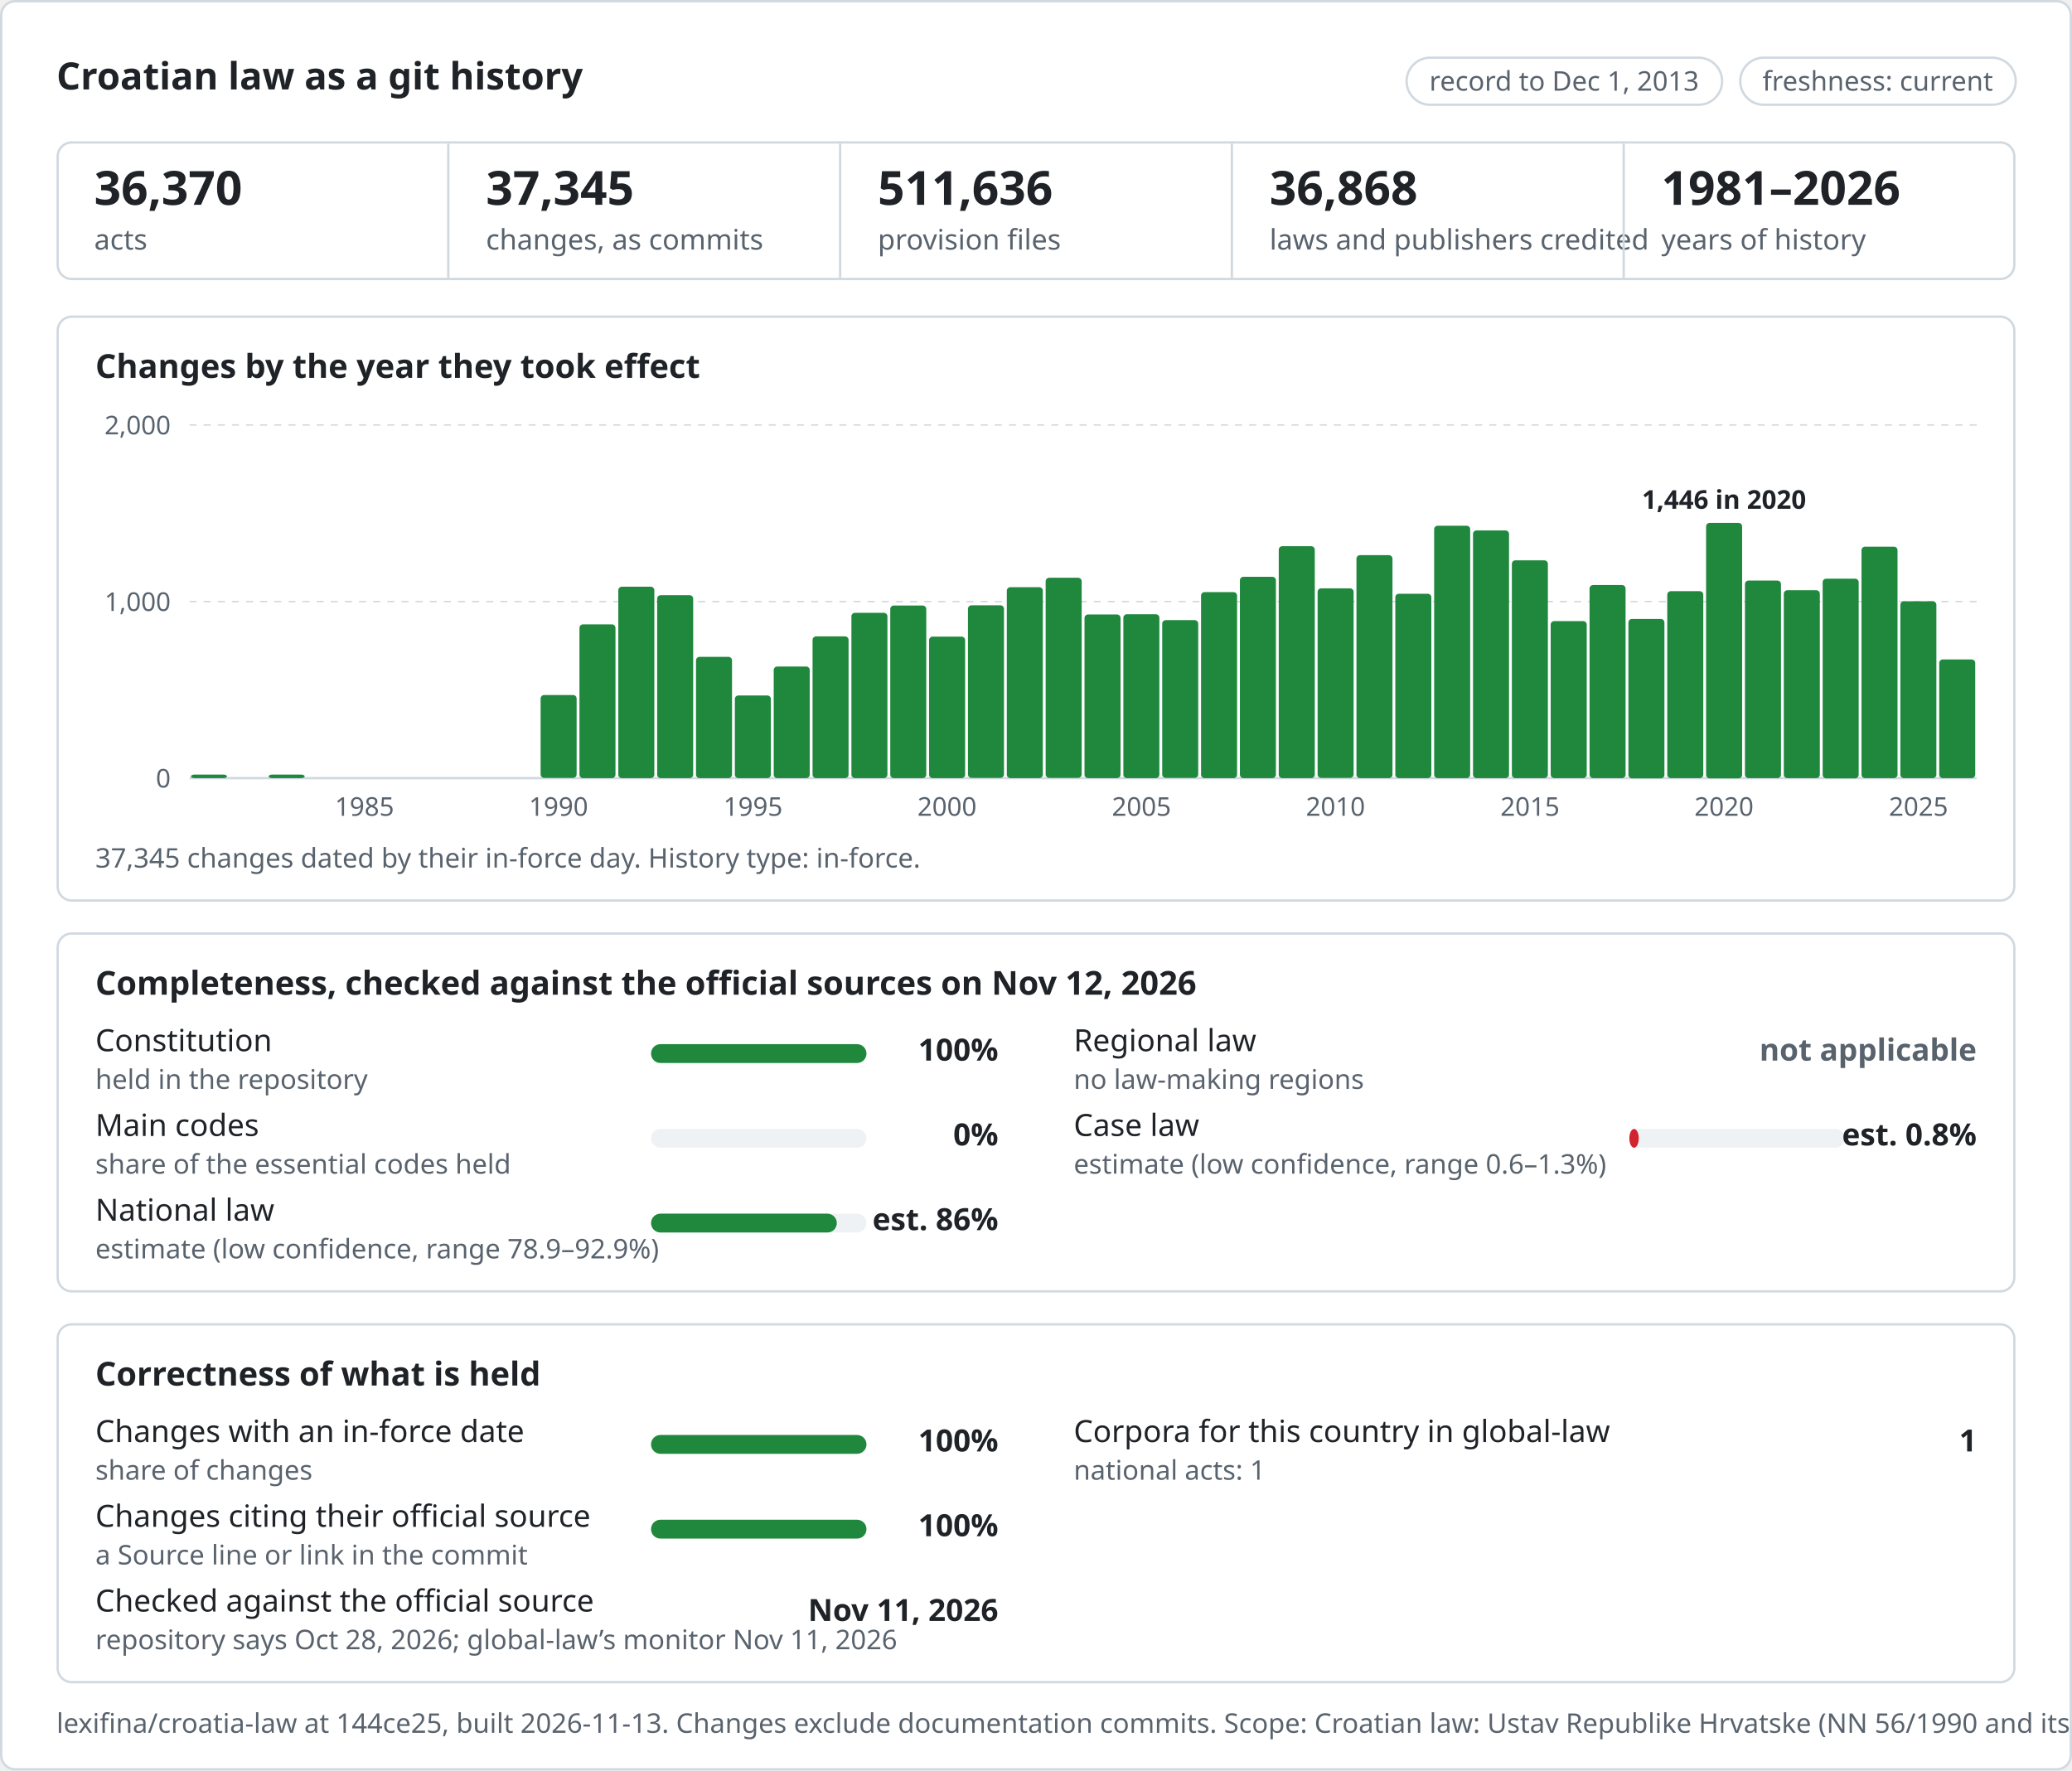
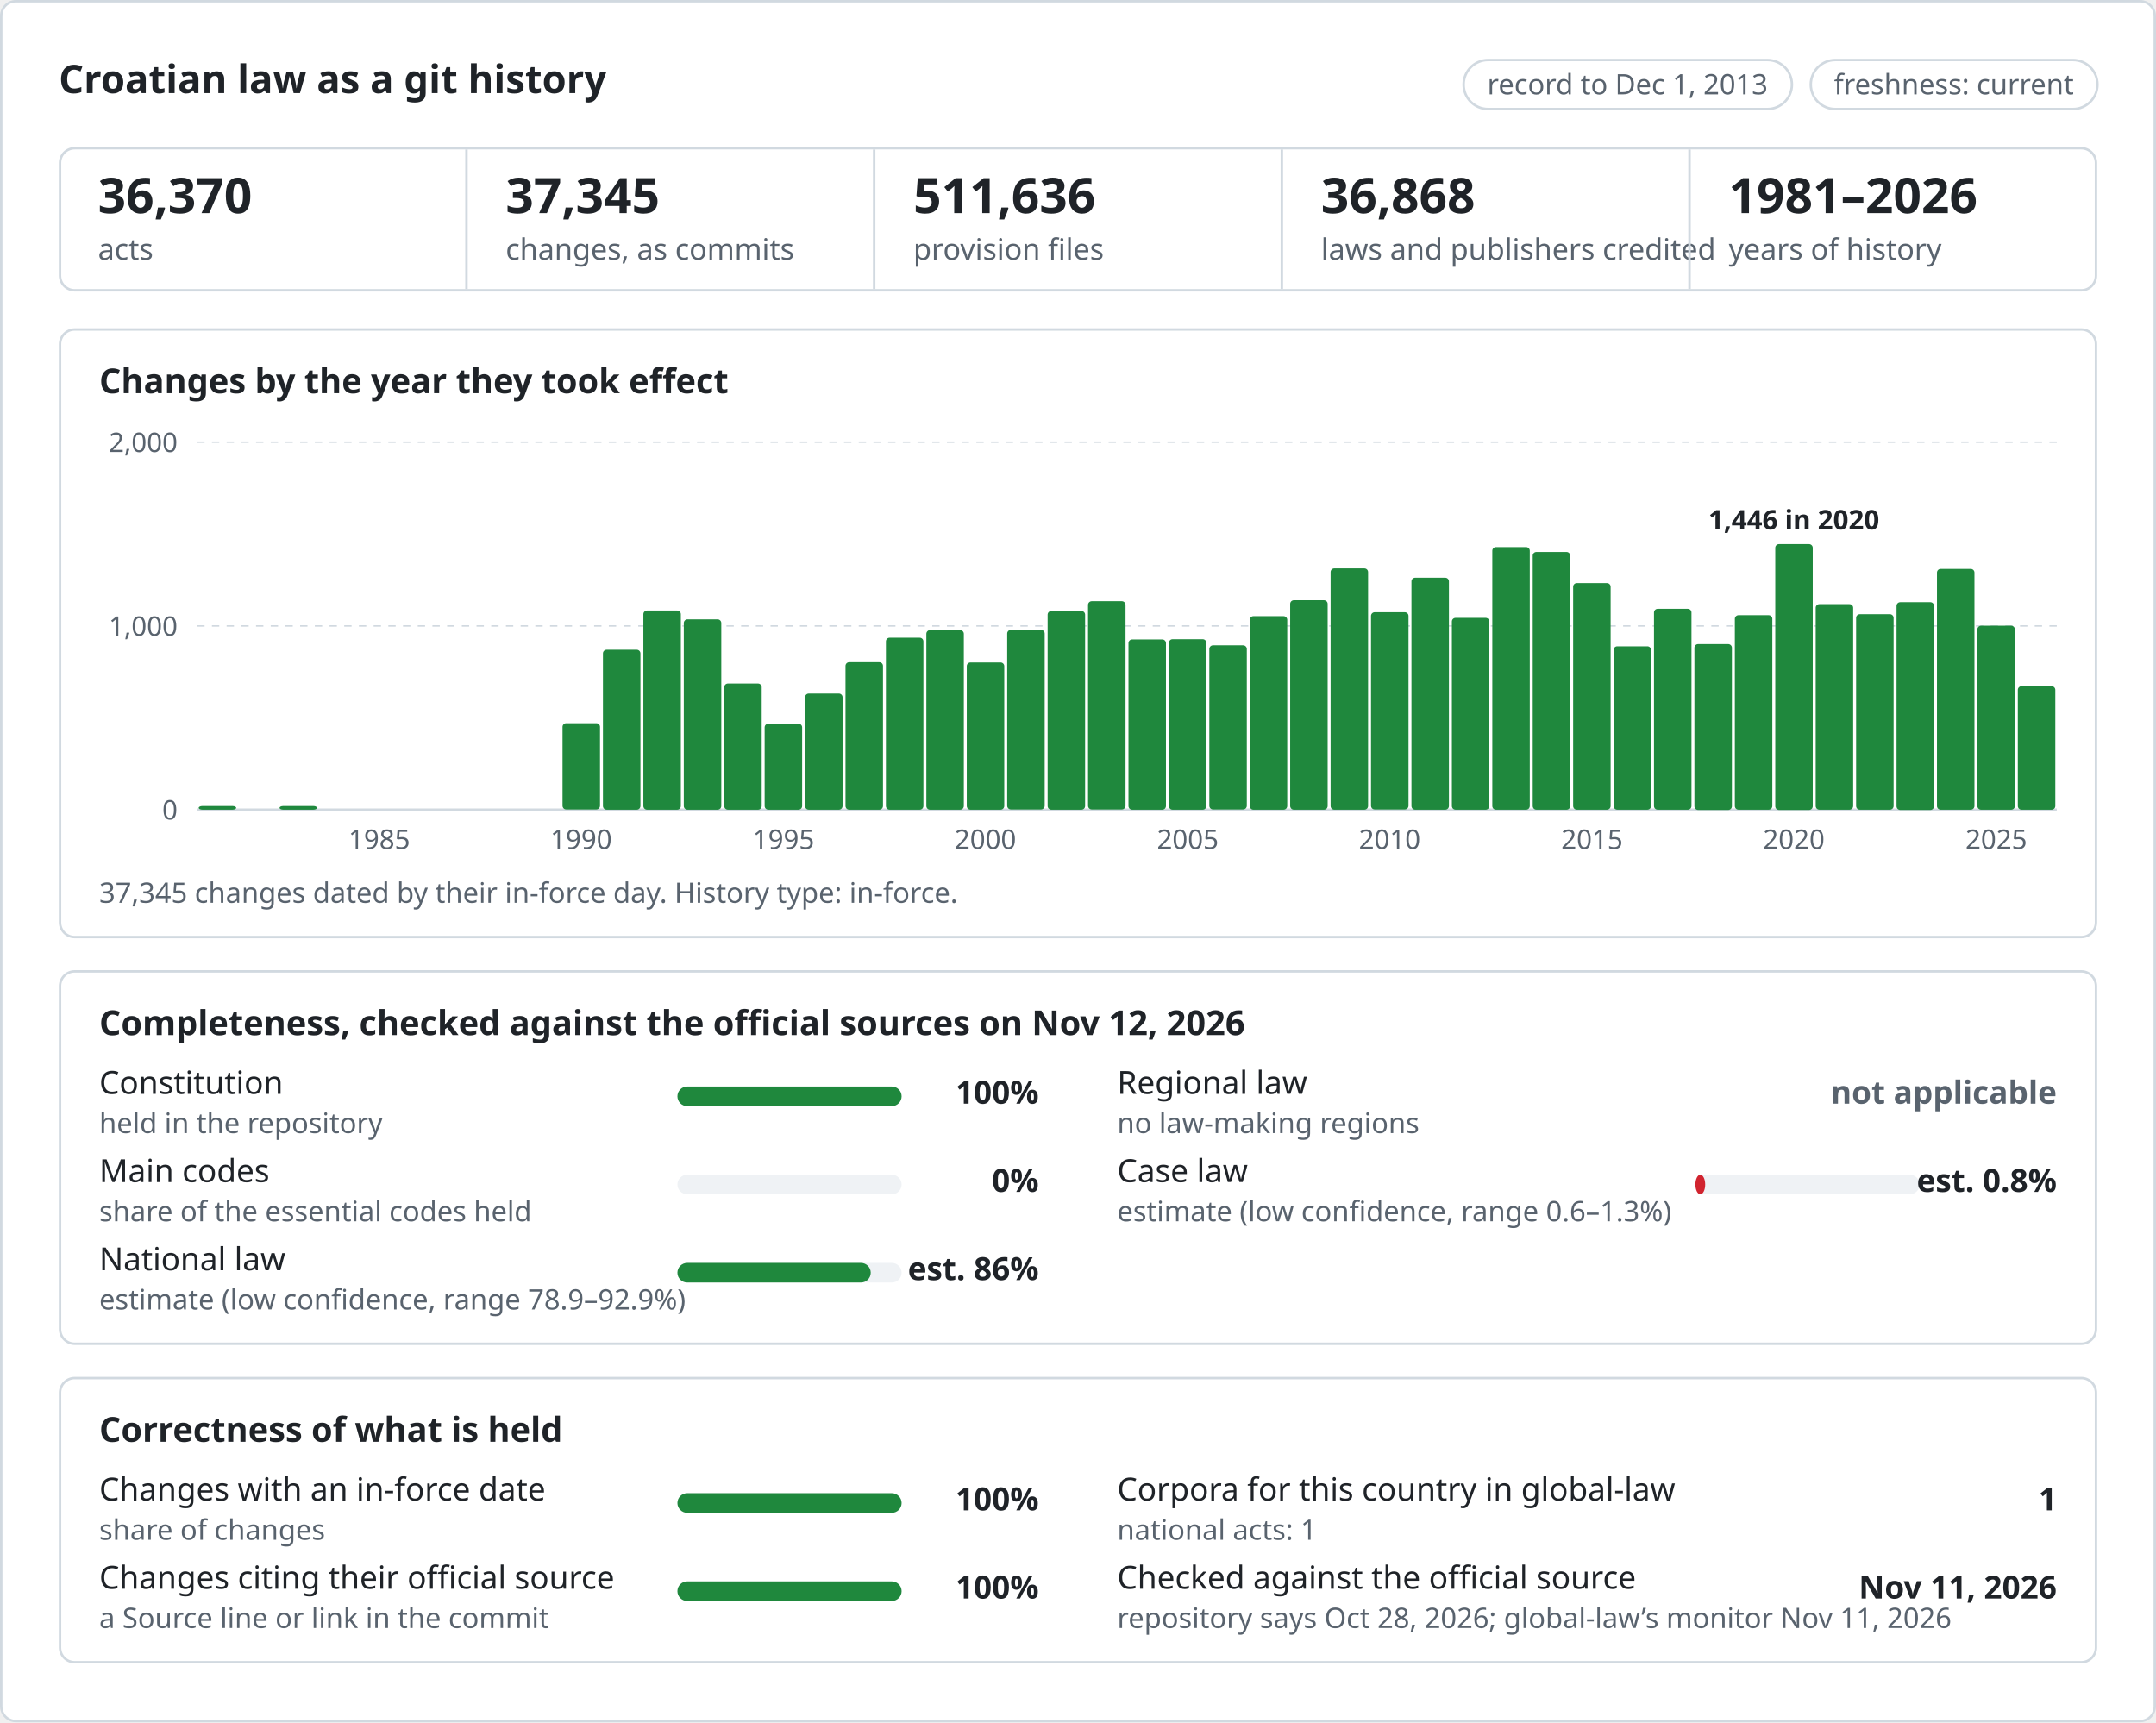
- <svg xmlns="http://www.w3.org/2000/svg" width="880" height="752" viewBox="0 0 880 752" font-family="-apple-system,BlinkMacSystemFont,Segoe UI,Noto Sans,Helvetica,Arial,sans-serif">
-   <rect x="0.5" y="0.5" width="879" height="751" rx="6" fill="#ffffff" stroke="#d1d9e0" />
+ <svg xmlns="http://www.w3.org/2000/svg" width="880" height="703" viewBox="0 0 880 703" font-family="-apple-system,BlinkMacSystemFont,Segoe UI,Noto Sans,Helvetica,Arial,sans-serif">
+   <rect x="0.5" y="0.5" width="879" height="702" rx="6" fill="#ffffff" stroke="#d1d9e0" />
  <text x="24" y="38" font-size="16" font-weight="600" fill="#1f2328">Croatian law as a git history</text>
  <rect x="597.4" y="24.5" width="134" height="20" rx="10" fill="none" stroke="#d1d9e0" />
  <text x="664.3" y="38.5" font-size="11.5" font-weight="500" text-anchor="middle" fill="#59636e">record to Dec 1, 2013</text>
  <rect x="739.1" y="24.5" width="117" height="20" rx="10" fill="none" stroke="#d1d9e0" />
  <text x="797.5" y="38.5" font-size="11.5" font-weight="500" text-anchor="middle" fill="#59636e">freshness: current</text>
  <rect x="24.5" y="60.5" width="831" height="58" rx="6" fill="#ffffff" stroke="#d1d9e0" />
  <text x="40.0" y="87" font-size="20" font-weight="600" fill="#1f2328">36,370</text>
  <text x="40.0" y="106" font-size="12" fill="#59636e">acts</text>
  <line x1="190.4" y1="61" x2="190.4" y2="118" stroke="#d1d9e0" />
  <text x="206.4" y="87" font-size="20" font-weight="600" fill="#1f2328">37,345</text>
  <text x="206.4" y="106" font-size="12" fill="#59636e">changes, as commits</text>
  <line x1="356.8" y1="61" x2="356.8" y2="118" stroke="#d1d9e0" />
  <text x="372.8" y="87" font-size="20" font-weight="600" fill="#1f2328">511,636</text>
  <text x="372.8" y="106" font-size="12" fill="#59636e">provision files</text>
  <line x1="523.2" y1="61" x2="523.2" y2="118" stroke="#d1d9e0" />
  <text x="539.2" y="87" font-size="20" font-weight="600" fill="#1f2328">36,868</text>
  <text x="539.2" y="106" font-size="12" fill="#59636e" textLength="142" lengthAdjust="spacingAndGlyphs">laws and publishers credited</text>
  <line x1="689.6" y1="61" x2="689.6" y2="118" stroke="#d1d9e0" />
  <text x="705.6" y="87" font-size="20" font-weight="600" fill="#1f2328">1981–2026</text>
  <text x="705.6" y="106" font-size="12" fill="#59636e">years of history</text>
  <rect x="24.5" y="134.5" width="831" height="248" rx="6" fill="#ffffff" stroke="#d1d9e0" />
  <text x="40.5" y="160.5" font-size="14" font-weight="600" fill="#1f2328">Changes by the year they took effect</text>
  <line x1="80.5" y1="330.5" x2="839.5" y2="330.5" stroke="#d1d9e0" stroke-width="1" />
  <text x="72.5" y="334.5" font-size="11" text-anchor="end" fill="#59636e">0</text>
  <line x1="80.5" y1="255.5" x2="839.5" y2="255.5" stroke="#d1d9e0" stroke-width="0.6" stroke-dasharray="3 3" />
  <text x="72.5" y="259.5" font-size="11" text-anchor="end" fill="#59636e">1,000</text>
  <line x1="80.5" y1="180.5" x2="839.5" y2="180.5" stroke="#d1d9e0" stroke-width="0.6" stroke-dasharray="3 3" />
  <text x="72.5" y="184.5" font-size="11" text-anchor="end" fill="#59636e">2,000</text>
  <rect x="81.10" y="329.0" width="15.30" height="1.5" rx="1.5" fill="#1f883d" />
  <rect x="114.10" y="329.0" width="15.30" height="1.5" rx="1.5" fill="#1f883d" />
  <text x="154.8" y="346.5" font-size="11" text-anchor="middle" fill="#59636e">1985</text>
  <rect x="229.60" y="295.2" width="15.30" height="35.2" rx="1.5" fill="#1f883d" />
  <text x="237.2" y="346.5" font-size="11" text-anchor="middle" fill="#59636e">1990</text>
  <rect x="246.10" y="265.2" width="15.30" height="65.3" rx="1.5" fill="#1f883d" />
  <rect x="262.60" y="249.2" width="15.30" height="81.3" rx="1.5" fill="#1f883d" />
  <rect x="279.10" y="252.8" width="15.30" height="77.7" rx="1.5" fill="#1f883d" />
  <rect x="295.60" y="279.0" width="15.30" height="51.5" rx="1.5" fill="#1f883d" />
  <rect x="312.10" y="295.4" width="15.30" height="35.1" rx="1.5" fill="#1f883d" />
  <text x="319.8" y="346.5" font-size="11" text-anchor="middle" fill="#59636e">1995</text>
  <rect x="328.60" y="283.1" width="15.30" height="47.4" rx="1.5" fill="#1f883d" />
  <rect x="345.10" y="270.3" width="15.30" height="60.2" rx="1.5" fill="#1f883d" />
  <rect x="361.60" y="260.3" width="15.30" height="70.2" rx="1.5" fill="#1f883d" />
  <rect x="378.10" y="257.2" width="15.30" height="73.3" rx="1.5" fill="#1f883d" />
  <rect x="394.60" y="270.4" width="15.30" height="60.1" rx="1.5" fill="#1f883d" />
  <text x="402.2" y="346.5" font-size="11" text-anchor="middle" fill="#59636e">2000</text>
  <rect x="411.10" y="257.1" width="15.30" height="73.3" rx="1.5" fill="#1f883d" />
  <rect x="427.60" y="249.4" width="15.30" height="81.1" rx="1.5" fill="#1f883d" />
  <rect x="444.10" y="245.4" width="15.30" height="85.0" rx="1.5" fill="#1f883d" />
  <rect x="460.60" y="261.0" width="15.30" height="69.5" rx="1.5" fill="#1f883d" />
  <rect x="477.10" y="260.9" width="15.30" height="69.6" rx="1.5" fill="#1f883d" />
  <text x="484.8" y="346.5" font-size="11" text-anchor="middle" fill="#59636e">2005</text>
  <rect x="493.60" y="263.4" width="15.30" height="67.0" rx="1.5" fill="#1f883d" />
  <rect x="510.10" y="251.5" width="15.30" height="79.0" rx="1.5" fill="#1f883d" />
  <rect x="526.60" y="245.0" width="15.30" height="85.5" rx="1.5" fill="#1f883d" />
  <rect x="543.10" y="232.0" width="15.30" height="98.5" rx="1.5" fill="#1f883d" />
  <rect x="559.60" y="249.9" width="15.30" height="80.5" rx="1.5" fill="#1f883d" />
  <text x="567.2" y="346.5" font-size="11" text-anchor="middle" fill="#59636e">2010</text>
  <rect x="576.10" y="235.8" width="15.30" height="94.7" rx="1.5" fill="#1f883d" />
  <rect x="592.60" y="252.2" width="15.30" height="78.3" rx="1.5" fill="#1f883d" />
  <rect x="609.10" y="223.3" width="15.30" height="107.2" rx="1.5" fill="#1f883d" />
  <rect x="625.60" y="225.3" width="15.30" height="105.2" rx="1.5" fill="#1f883d" />
  <rect x="642.10" y="238.0" width="15.30" height="92.5" rx="1.5" fill="#1f883d" />
  <text x="649.8" y="346.5" font-size="11" text-anchor="middle" fill="#59636e">2015</text>
  <rect x="658.60" y="263.8" width="15.30" height="66.7" rx="1.5" fill="#1f883d" />
  <rect x="675.10" y="248.5" width="15.30" height="82.0" rx="1.5" fill="#1f883d" />
  <rect x="691.60" y="262.9" width="15.30" height="67.7" rx="1.5" fill="#1f883d" />
  <rect x="708.10" y="251.1" width="15.30" height="79.4" rx="1.5" fill="#1f883d" />
  <rect x="724.60" y="222.1" width="15.30" height="108.5" rx="1.5" fill="#1f883d" />
  <text x="732.2" y="346.5" font-size="11" text-anchor="middle" fill="#59636e">2020</text>
  <text x="732.2" y="216.1" font-size="11" font-weight="600" text-anchor="middle" fill="#1f2328">1,446 in 2020</text>
  <rect x="741.10" y="246.6" width="15.30" height="83.9" rx="1.5" fill="#1f883d" />
  <rect x="757.60" y="250.7" width="15.30" height="79.8" rx="1.5" fill="#1f883d" />
  <rect x="774.10" y="245.8" width="15.30" height="84.8" rx="1.5" fill="#1f883d" />
  <rect x="790.60" y="232.2" width="15.30" height="98.3" rx="1.5" fill="#1f883d" />
  <rect x="807.10" y="255.4" width="15.30" height="75.1" rx="1.5" fill="#1f883d" />
  <text x="814.8" y="346.5" font-size="11" text-anchor="middle" fill="#59636e">2025</text>
  <rect x="823.60" y="280.1" width="15.30" height="50.4" rx="1.5" fill="#1f883d" />
  <text x="40.5" y="368.5" font-size="11.5" fill="#59636e">37,345 changes dated by their in-force day. History type: in-force.</text>
  <rect x="24.5" y="396.5" width="831" height="152" rx="6" fill="#ffffff" stroke="#d1d9e0" />
  <text x="40.5" y="422.5" font-size="14" font-weight="600" fill="#1f2328">Completeness, checked against the official sources on Nov 12, 2026</text>
  <text x="40.5" y="446.5" font-size="13" fill="#1f2328">Constitution</text>
  <text x="40.5" y="462.5" font-size="11.5" fill="#59636e">held in the repository</text>
  <g>
    <rect x="276.5" y="443.5" width="91.5" height="8" rx="4" fill="#eff2f5" />
    <rect x="276.5" y="443.5" width="91.5" height="8" rx="4" fill="#1f883d" />
  </g>
  <text x="424.0" y="450.5" font-size="13" font-weight="600" text-anchor="end" fill="#1f2328">100%</text>
  <text x="40.5" y="482.5" font-size="13" fill="#1f2328">Main codes</text>
  <text x="40.5" y="498.5" font-size="11.5" fill="#59636e">share of the essential codes held</text>
  <g>
    <rect x="276.5" y="479.5" width="91.5" height="8" rx="4" fill="#eff2f5" />
  </g>
  <text x="424.0" y="486.5" font-size="13" font-weight="600" text-anchor="end" fill="#1f2328">0%</text>
  <text x="40.5" y="518.5" font-size="13" fill="#1f2328">National law</text>
  <text x="40.5" y="534.5" font-size="11.5" fill="#59636e">estimate (low confidence, range 78.9–92.9%)</text>
  <g>
    <rect x="276.5" y="515.5" width="91.5" height="8" rx="4" fill="#eff2f5" />
    <rect x="276.5" y="515.5" width="78.9" height="8" rx="4" fill="#1f883d" />
  </g>
  <text x="424.0" y="522.5" font-size="13" font-weight="600" text-anchor="end" fill="#1f2328">est. 86%</text>
  <text x="456.0" y="446.5" font-size="13" fill="#1f2328">Regional law</text>
  <text x="456.0" y="462.5" font-size="11.5" fill="#59636e">no law-making regions</text>
  <text x="839.5" y="450.5" font-size="13" font-weight="600" text-anchor="end" fill="#59636e">not applicable</text>
  <text x="456.0" y="482.5" font-size="13" fill="#1f2328">Case law</text>
  <text x="456.0" y="498.5" font-size="11.5" fill="#59636e">estimate (low confidence, range 0.6–1.3%)</text>
  <g>
    <rect x="692.0" y="479.5" width="91.5" height="8" rx="4" fill="#eff2f5" />
    <rect x="692.0" y="479.5" width="4.0" height="8" rx="4" fill="#d1242f" />
  </g>
  <text x="839.5" y="486.5" font-size="13" font-weight="600" text-anchor="end" fill="#1f2328">est. 0.8%</text>
-   <rect x="24.5" y="562.5" width="831" height="152" rx="6" fill="#ffffff" stroke="#d1d9e0" />
+   <rect x="24.5" y="562.5" width="831" height="116" rx="6" fill="#ffffff" stroke="#d1d9e0" />
  <text x="40.5" y="588.5" font-size="14" font-weight="600" fill="#1f2328">Correctness of what is held</text>
  <text x="40.5" y="612.5" font-size="13" fill="#1f2328">Changes with an in-force date</text>
  <text x="40.5" y="628.5" font-size="11.5" fill="#59636e">share of changes</text>
  <g>
    <rect x="276.5" y="609.5" width="91.5" height="8" rx="4" fill="#eff2f5" />
    <rect x="276.5" y="609.5" width="91.5" height="8" rx="4" fill="#1f883d" />
  </g>
  <text x="424.0" y="616.5" font-size="13" font-weight="600" text-anchor="end" fill="#1f2328">100%</text>
  <text x="40.5" y="648.5" font-size="13" fill="#1f2328">Changes citing their official source</text>
  <text x="40.5" y="664.5" font-size="11.5" fill="#59636e">a Source line or link in the commit</text>
  <g>
    <rect x="276.5" y="645.5" width="91.5" height="8" rx="4" fill="#eff2f5" />
    <rect x="276.5" y="645.5" width="91.5" height="8" rx="4" fill="#1f883d" />
  </g>
  <text x="424.0" y="652.5" font-size="13" font-weight="600" text-anchor="end" fill="#1f2328">100%</text>
-   <text x="40.5" y="684.5" font-size="13" fill="#1f2328">Checked against the official source</text>
-   <text x="40.5" y="700.5" font-size="11.5" fill="#59636e">repository says Oct 28, 2026; global-law’s monitor Nov 11, 2026</text>
-   <text x="424.0" y="688.5" font-size="13" font-weight="600" text-anchor="end" fill="#1f2328">Nov 11, 2026</text>
  <text x="456.0" y="612.5" font-size="13" fill="#1f2328">Corpora for this country in global-law</text>
  <text x="456.0" y="628.5" font-size="11.5" fill="#59636e">national acts: 1</text>
  <text x="839.5" y="616.5" font-size="13" font-weight="600" text-anchor="end" fill="#1f2328">1</text>
-   <text x="24" y="736" font-size="11.5" fill="#59636e" textLength="832" lengthAdjust="spacingAndGlyphs">lexifina/croatia-law at 144ce25, built 2026-11-13. Changes exclude documentation commits. Scope: Croatian law: Ustav Republike Hrvatske (NN 56/1990 and its changes)</text>
+   <text x="456.0" y="648.5" font-size="13" fill="#1f2328">Checked against the official source</text>
+   <text x="456.0" y="664.5" font-size="11.5" fill="#59636e">repository says Oct 28, 2026; global-law’s monitor Nov 11, 2026</text>
+   <text x="839.5" y="652.5" font-size="13" font-weight="600" text-anchor="end" fill="#1f2328">Nov 11, 2026</text>
</svg>
